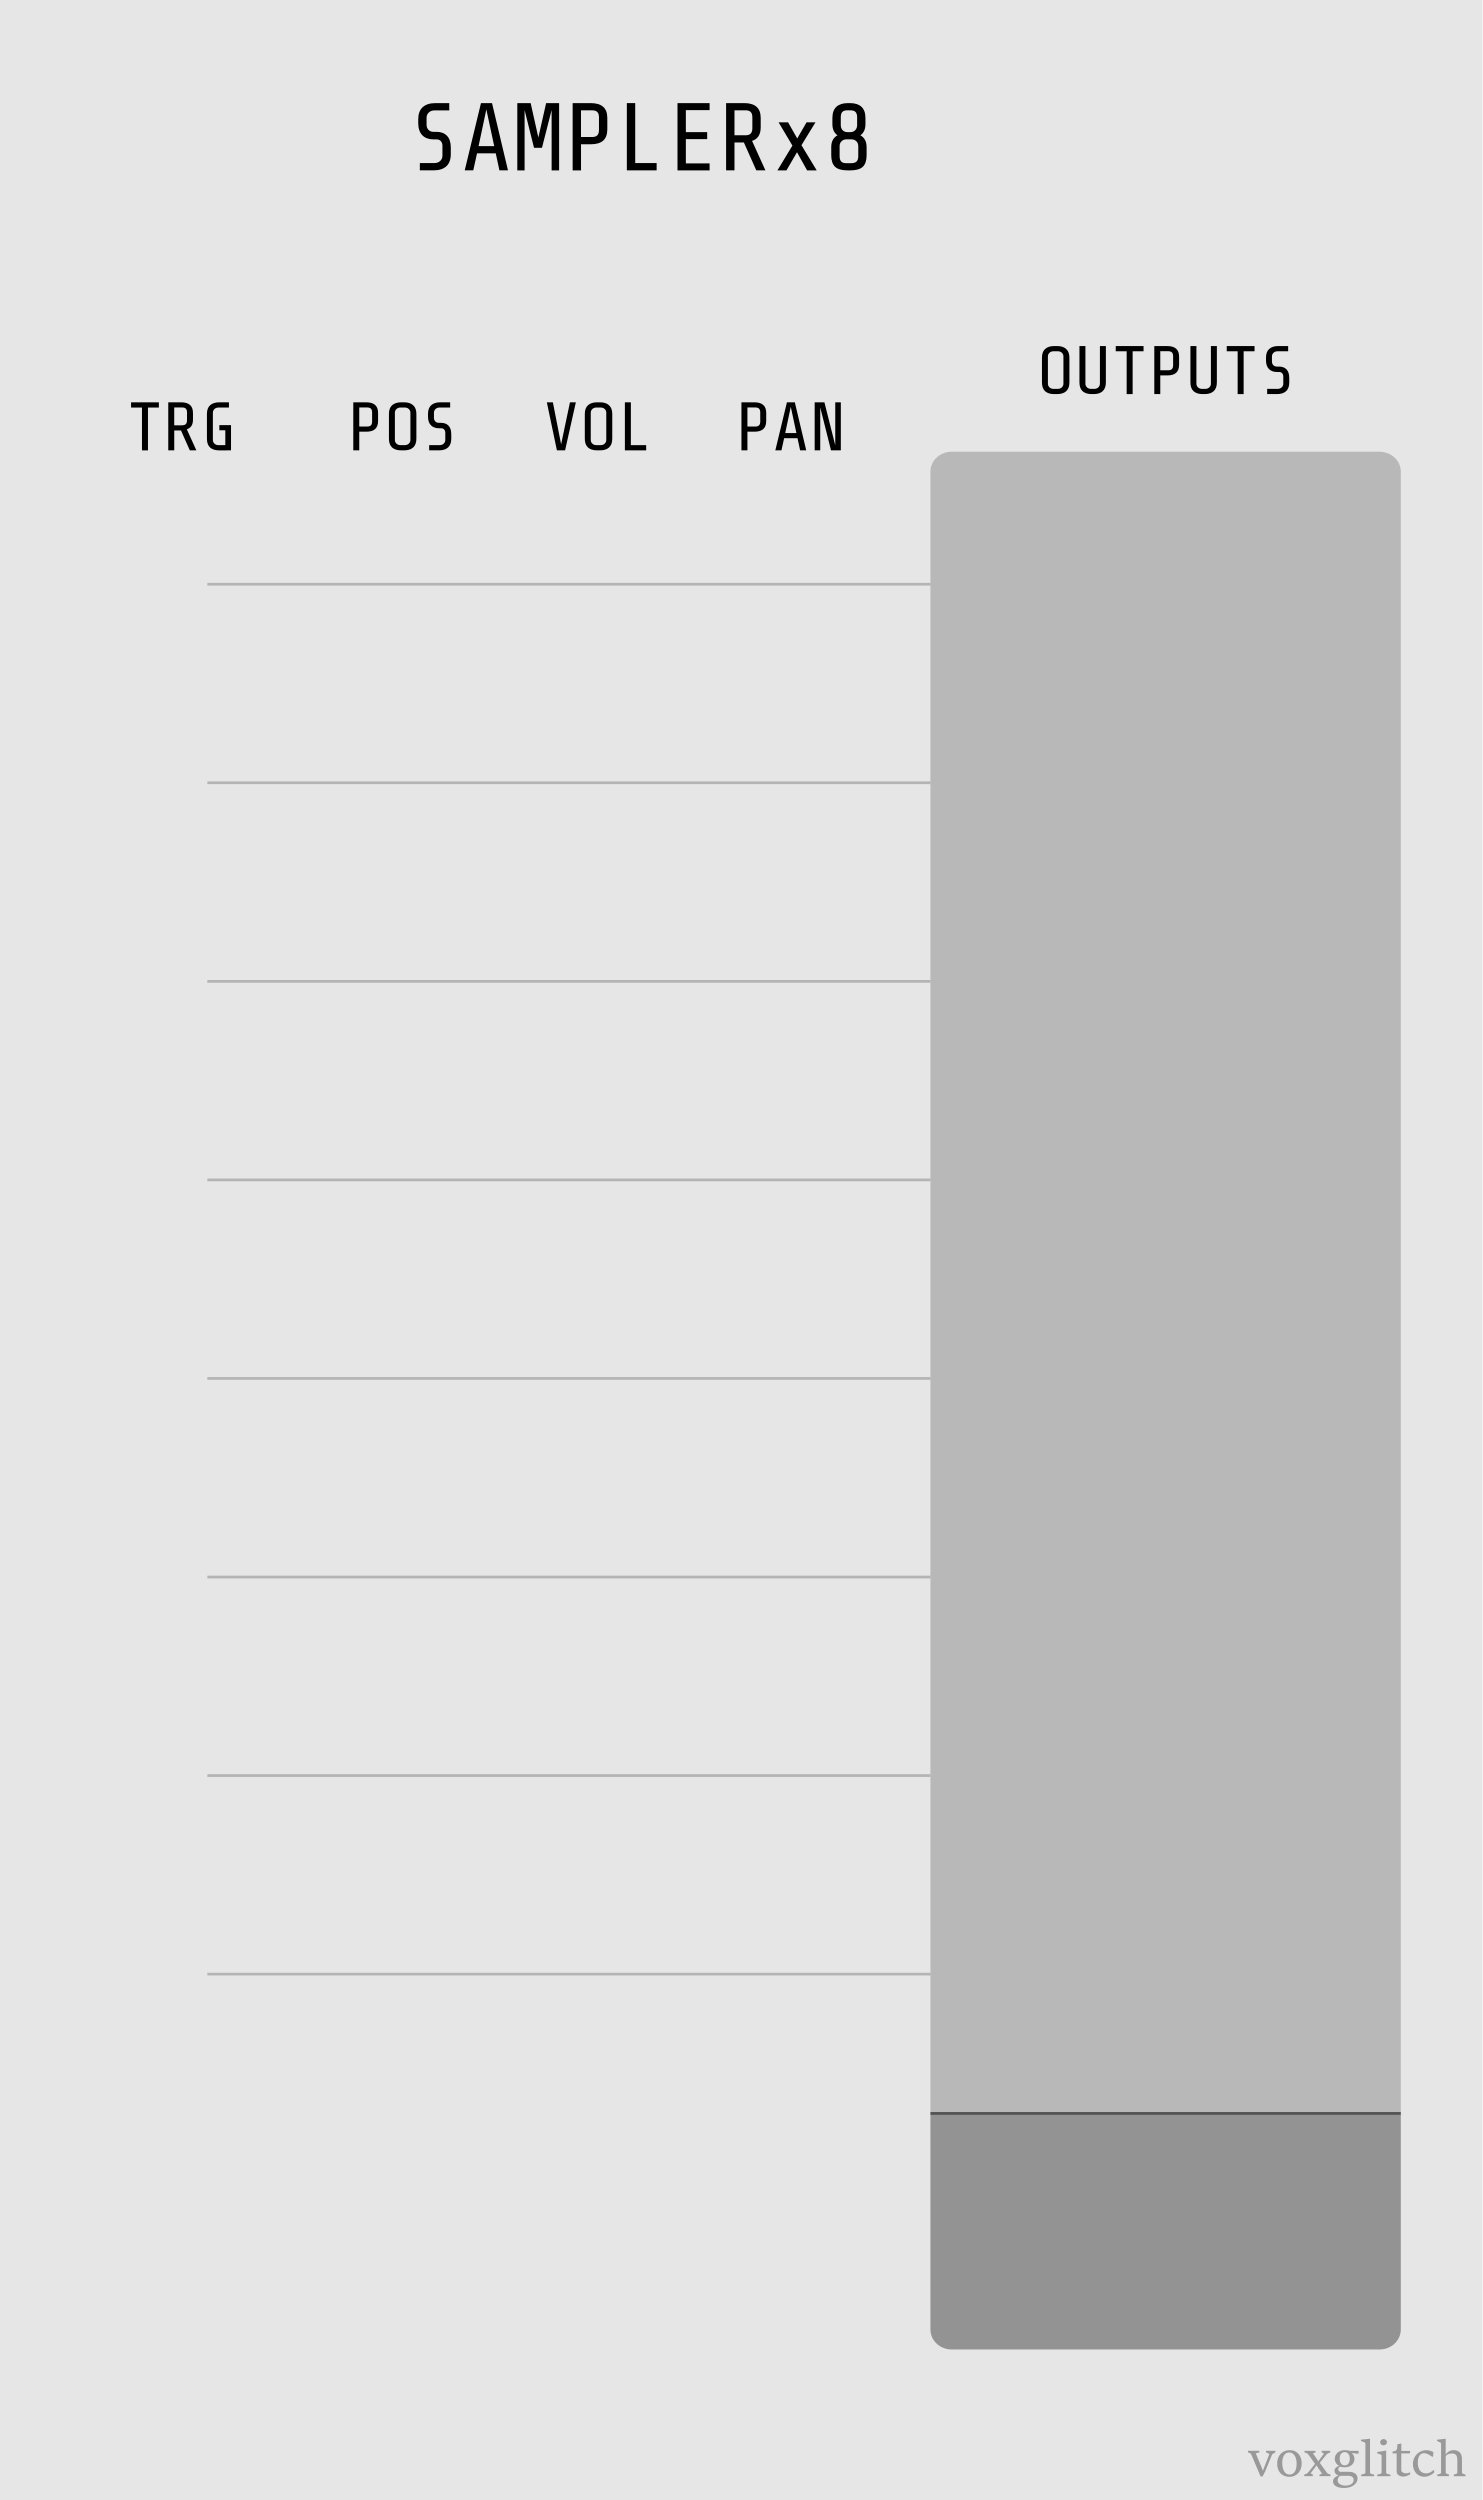
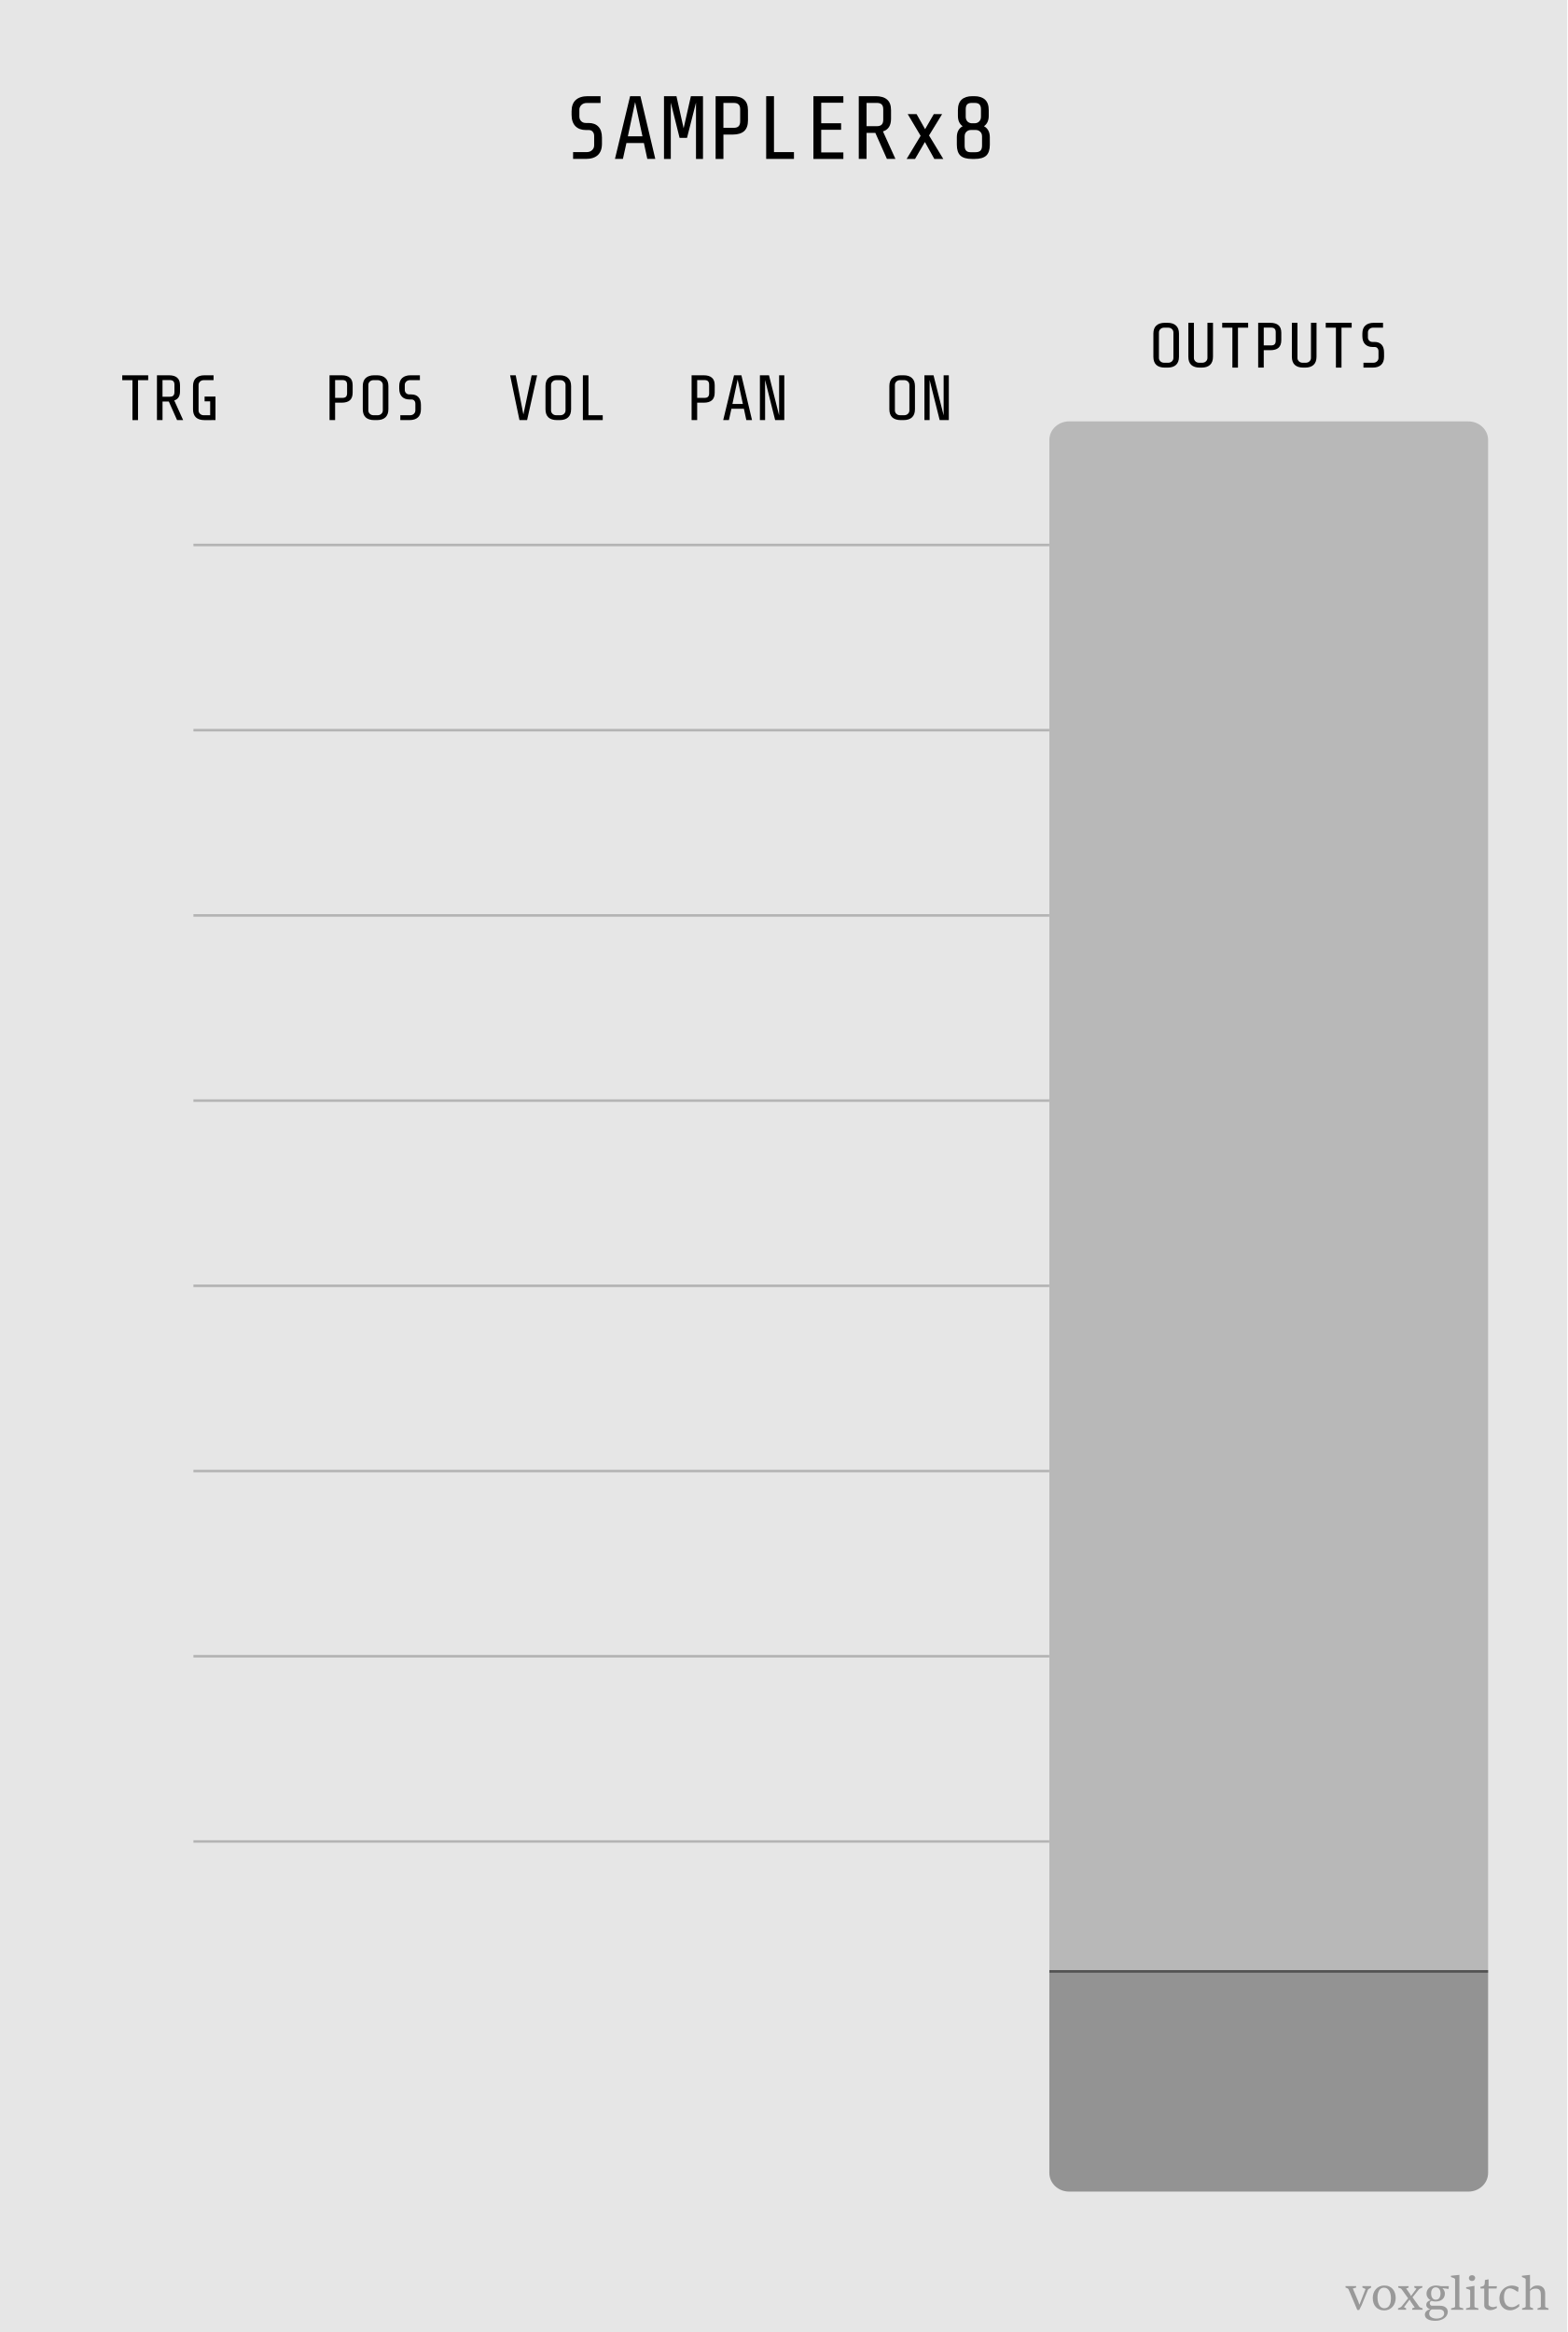
- <svg xmlns="http://www.w3.org/2000/svg" id="svg11003" version="1.1" viewBox="0 0 76.2 128.5" height="128.5mm" width="76.2mm">
-   <defs id="defs10997" />
+ <svg xmlns="http://www.w3.org/2000/svg" id="svg11003" version="1.1" viewBox="0 0 86.36 128.5" height="128.5mm" width="86.36mm">
+   <defs id="defs10997">
+     <rect id="rect993" height="5.613" width="14.874" y="53.156" x="128.59" />
+   </defs>
  <g style="display:inline" transform="translate(-64.79295,-47.16962)" id="layer1">
-     <path style="fill:#e6e6e6;fill-opacity:1;fill-rule:nonzero;stroke:none;stroke-width:0.46" d="M 64.793,47.17 H 140.993 V 175.67 H 64.793 Z m 0,0" id="path33429" />
+     <path style="fill:#e6e6e6;fill-opacity:1;fill-rule:nonzero;stroke:none;stroke-width:0.46" d="M 64.793,47.17 H 151.153 V 175.67 H 64.793 Z m 0,0" id="path33429" />
    <text id="text110" y="53.772" x="75.943" style="font-style:normal;font-weight:normal;font-size:4.586px;line-height:1.25;font-family:sans-serif;letter-spacing:0px;word-spacing:0px;fill:#000000;fill-opacity:1;stroke:none;stroke-width:0.265" xml:space="preserve" />
-     <g transform="translate(-10.07925,0.112353)" id="text939" style="font-style:normal;font-variant:normal;font-weight:normal;font-stretch:normal;font-size:3.881px;line-height:1.25;font-family:'Sitka Subheading';-inkscape-font-specification:'Sitka Subheading';letter-spacing:0px;word-spacing:0px;fill:#999999;fill-opacity:1;stroke:none;stroke-width:0.265" aria-label="voxglitch">
+     <g transform="translate(-0.079236,0.112353)" id="text939" style="font-style:normal;font-variant:normal;font-weight:normal;font-stretch:normal;font-size:3.881px;line-height:1.25;font-family:'Sitka Subheading';-inkscape-font-specification:'Sitka Subheading';letter-spacing:0px;word-spacing:0px;fill:#999999;fill-opacity:1;stroke:none;stroke-width:0.265" aria-label="voxglitch">
      <path id="path941" style="font-size:2.822px;fill:#999999;stroke-width:0.265" d="m 139.184,173.209 q -0.01,-0.025 -0.029,-0.039 -0.018,-0.014 -0.043,-0.023 l -0.095,-0.039 v -0.078 h 0.585 v 0.078 l -0.184,0.054 0.297,0.701 0.059,0.178 h 0.014 l 0.332,-0.853 -0.174,-0.08 v -0.078 h 0.479 v 0.078 l -0.099,0.061 q -0.025,0.013 -0.044,0.026 -0.019,0.014 -0.029,0.036 l -0.344,0.839 -0.137,0.273 h -0.108 z" />
      <path id="path943" style="font-size:2.822px;fill:#999999;stroke-width:0.265" d="m 141.143,174.366 q -0.14,0 -0.256,-0.048 -0.115,-0.048 -0.198,-0.135 -0.082,-0.089 -0.127,-0.216 -0.044,-0.127 -0.044,-0.283 0,-0.145 0.044,-0.271 0.045,-0.125 0.127,-0.218 0.083,-0.093 0.201,-0.145 0.118,-0.054 0.266,-0.054 0.161,0 0.277,0.056 0.118,0.056 0.194,0.151 0.078,0.094 0.115,0.218 0.038,0.123 0.038,0.258 0,0.143 -0.044,0.268 -0.044,0.125 -0.127,0.22 -0.082,0.093 -0.199,0.147 -0.118,0.053 -0.267,0.053 z m 0.019,-0.118 q 0.105,0 0.174,-0.051 0.07,-0.051 0.11,-0.13 0.041,-0.08 0.058,-0.176 0.016,-0.097 0.016,-0.186 0,-0.109 -0.021,-0.214 -0.02,-0.107 -0.067,-0.191 -0.045,-0.084 -0.118,-0.135 -0.073,-0.051 -0.177,-0.051 -0.07,0 -0.124,0.024 -0.053,0.024 -0.093,0.064 -0.04,0.04 -0.068,0.094 -0.026,0.053 -0.044,0.113 -0.016,0.06 -0.024,0.123 -0.006,0.063 -0.006,0.122 0,0.067 0.008,0.137 0.008,0.069 0.025,0.135 0.019,0.065 0.048,0.124 0.029,0.059 0.071,0.103 0.043,0.044 0.099,0.07 0.058,0.026 0.132,0.026 z" />
      <path id="path945" style="font-size:2.822px;fill:#999999;stroke-width:0.265" d="m 141.909,174.254 0.112,-0.046 q 0.026,-0.01 0.05,-0.029 0.025,-0.02 0.039,-0.036 l 0.356,-0.442 -0.349,-0.488 q -0.015,-0.023 -0.035,-0.039 -0.02,-0.018 -0.049,-0.026 l -0.113,-0.039 v -0.078 h 0.572 v 0.078 l -0.134,0.051 0.196,0.281 0.069,0.124 h 0.009 l 0.294,-0.393 -0.119,-0.064 v -0.078 h 0.443 v 0.078 l -0.112,0.048 q -0.026,0.01 -0.05,0.029 -0.023,0.019 -0.038,0.036 l -0.342,0.424 0.361,0.505 q 0.016,0.023 0.036,0.04 0.021,0.016 0.049,0.025 l 0.109,0.038 v 0.079 h -0.572 v -0.079 l 0.137,-0.05 -0.209,-0.3 -0.069,-0.123 h -0.009 l -0.306,0.41 0.119,0.063 v 0.079 h -0.444 z" />
      <path id="path947" style="font-size:2.822px;fill:#999999;stroke-width:0.265" d="m 143.669,174.298 q -0.033,-0.01 -0.069,-0.029 -0.035,-0.019 -0.065,-0.048 -0.03,-0.029 -0.05,-0.068 -0.019,-0.04 -0.019,-0.092 0,-0.058 0.021,-0.1 0.023,-0.044 0.056,-0.074 0.034,-0.031 0.075,-0.05 0.041,-0.019 0.079,-0.028 v -0.009 q -0.039,-0.023 -0.078,-0.054 -0.039,-0.033 -0.07,-0.076 -0.03,-0.044 -0.05,-0.1 -0.019,-0.058 -0.019,-0.13 0,-0.093 0.036,-0.174 0.038,-0.082 0.105,-0.142 0.068,-0.06 0.163,-0.094 0.095,-0.035 0.212,-0.035 0.075,0 0.143,0.01 0.068,0.01 0.13,0.026 h 0.44 l -0.015,0.154 -0.332,-0.043 v 0.008 q 0.03,0.033 0.054,0.065 0.024,0.033 0.04,0.069 0.018,0.035 0.026,0.075 0.009,0.039 0.009,0.085 0,0.093 -0.035,0.172 -0.034,0.079 -0.099,0.138 -0.065,0.058 -0.161,0.09 -0.094,0.033 -0.216,0.033 -0.031,0 -0.064,-0.003 -0.031,-0.004 -0.06,-0.008 -0.029,-0.005 -0.054,-0.011 -0.024,-0.006 -0.04,-0.013 -0.019,0.004 -0.038,0.015 -0.018,0.011 -0.033,0.029 -0.015,0.016 -0.025,0.039 -0.009,0.023 -0.009,0.049 0,0.026 0.009,0.05 0.009,0.023 0.024,0.04 0.015,0.018 0.034,0.03 0.02,0.011 0.041,0.015 h 0.443 q 0.125,0 0.209,0.03 0.085,0.03 0.137,0.079 0.053,0.049 0.074,0.109 0.023,0.059 0.023,0.118 0,0.109 -0.054,0.199 -0.053,0.092 -0.146,0.157 -0.093,0.067 -0.218,0.103 -0.125,0.036 -0.27,0.036 -0.124,0 -0.23,-0.021 -0.104,-0.021 -0.181,-0.064 -0.076,-0.041 -0.12,-0.103 -0.043,-0.061 -0.043,-0.142 0,-0.065 0.023,-0.115 0.024,-0.05 0.061,-0.088 0.038,-0.036 0.086,-0.061 0.05,-0.025 0.105,-0.04 z m 0.32,-0.521 q 0.064,0 0.113,-0.024 0.049,-0.024 0.082,-0.069 0.033,-0.045 0.049,-0.109 0.018,-0.065 0.018,-0.147 0,-0.079 -0.019,-0.14 -0.019,-0.061 -0.054,-0.104 -0.034,-0.043 -0.083,-0.064 -0.048,-0.023 -0.107,-0.023 -0.058,0 -0.104,0.021 -0.046,0.021 -0.08,0.064 -0.034,0.041 -0.053,0.104 -0.018,0.061 -0.018,0.143 0,0.083 0.018,0.148 0.019,0.064 0.051,0.109 0.034,0.044 0.082,0.068 0.048,0.023 0.105,0.023 z m -0.214,0.536 q -0.024,0.006 -0.05,0.024 -0.026,0.018 -0.048,0.046 -0.021,0.029 -0.035,0.069 -0.014,0.041 -0.014,0.094 0,0.053 0.019,0.094 0.019,0.041 0.05,0.071 0.033,0.03 0.074,0.05 0.041,0.02 0.085,0.033 0.044,0.013 0.087,0.018 0.044,0.005 0.08,0.005 0.078,0 0.154,-0.016 0.078,-0.015 0.138,-0.051 0.061,-0.035 0.099,-0.092 0.038,-0.055 0.038,-0.134 0,-0.036 -0.015,-0.074 -0.014,-0.038 -0.045,-0.068 -0.03,-0.03 -0.08,-0.049 -0.049,-0.02 -0.117,-0.02 z" />
      <path id="path949" style="font-size:2.822px;fill:#999999;stroke-width:0.265" d="m 144.832,174.254 0.169,-0.044 q 0.024,-0.006 0.038,-0.021 0.015,-0.016 0.015,-0.043 v -1.483 q 0,-0.029 -0.016,-0.046 -0.016,-0.019 -0.046,-0.029 l -0.166,-0.061 v -0.07 l 0.465,-0.048 v 1.737 q 0,0.026 0.015,0.043 0.016,0.016 0.038,0.021 l 0.161,0.044 v 0.079 h -0.672 z" />
      <path id="path951" style="font-size:2.822px;fill:#999999;stroke-width:0.265" d="m 145.984,172.747 q -0.035,0 -0.067,-0.011 -0.03,-0.013 -0.054,-0.033 -0.023,-0.02 -0.036,-0.049 -0.014,-0.03 -0.014,-0.067 0,-0.036 0.014,-0.067 0.014,-0.03 0.036,-0.05 0.024,-0.021 0.054,-0.033 0.031,-0.011 0.067,-0.011 0.038,0 0.07,0.011 0.033,0.01 0.055,0.03 0.024,0.02 0.036,0.049 0.014,0.028 0.014,0.064 0,0.038 -0.014,0.068 -0.013,0.03 -0.036,0.053 -0.024,0.021 -0.056,0.034 -0.033,0.011 -0.069,0.011 z m -0.326,1.508 0.173,-0.044 q 0.024,-0.006 0.039,-0.021 0.015,-0.016 0.015,-0.043 v -0.858 q 0,-0.029 -0.016,-0.046 -0.016,-0.019 -0.048,-0.029 l -0.159,-0.055 v -0.07 l 0.459,-0.074 v 1.133 q 0,0.026 0.015,0.043 0.016,0.016 0.038,0.021 l 0.167,0.044 v 0.079 h -0.682 z" />
      <path id="path953" style="font-size:2.822px;fill:#999999;stroke-width:0.265" d="m 146.66,173.163 h -0.209 v -0.097 q 0.051,-0.01 0.093,-0.019 0.043,-0.009 0.073,-0.028 0.03,-0.02 0.048,-0.055 0.019,-0.035 0.023,-0.097 l 0.01,-0.174 0.201,-0.039 v 0.38 h 0.46 l -0.019,0.128 h -0.442 v 0.87 q 0,0.041 0.026,0.07 0.026,0.029 0.064,0.048 0.039,0.019 0.08,0.028 0.041,0.008 0.073,0.008 0.021,0 0.048,-0.004 0.028,-0.005 0.053,-0.01 0.025,-0.006 0.046,-0.014 0.023,-0.008 0.034,-0.013 h 0.033 v 0.089 q -0.018,0.011 -0.054,0.031 -0.035,0.02 -0.083,0.04 -0.046,0.02 -0.103,0.034 -0.055,0.015 -0.112,0.015 -0.07,0 -0.133,-0.018 -0.061,-0.018 -0.108,-0.05 -0.046,-0.033 -0.074,-0.08 -0.028,-0.049 -0.028,-0.112 z" />
      <path id="path955" style="font-size:2.822px;fill:#999999;stroke-width:0.265" d="m 148.588,174.023 v 0.124 q -0.043,0.038 -0.097,0.076 -0.053,0.038 -0.117,0.069 -0.063,0.031 -0.135,0.05 -0.073,0.02 -0.154,0.02 -0.135,0 -0.245,-0.05 -0.109,-0.05 -0.186,-0.138 -0.076,-0.089 -0.118,-0.208 -0.04,-0.119 -0.04,-0.258 0,-0.1 0.024,-0.192 0.025,-0.092 0.07,-0.171 0.045,-0.079 0.108,-0.143 0.064,-0.065 0.14,-0.11 0.078,-0.045 0.167,-0.07 0.089,-0.025 0.186,-0.025 0.074,0 0.13,0.013 0.058,0.011 0.1,0.028 0.044,0.015 0.074,0.033 0.031,0.016 0.055,0.026 l -0.02,0.235 h -0.046 q -0.048,-0.03 -0.095,-0.061 -0.046,-0.033 -0.098,-0.058 -0.05,-0.026 -0.108,-0.043 -0.058,-0.018 -0.129,-0.018 -0.023,0 -0.049,0.006 -0.026,0.005 -0.053,0.016 -0.026,0.011 -0.049,0.026 -0.023,0.015 -0.039,0.034 -0.02,0.023 -0.041,0.057 -0.02,0.033 -0.038,0.083 -0.016,0.049 -0.028,0.115 -0.01,0.067 -0.01,0.156 0,0.128 0.028,0.228 0.028,0.1 0.083,0.171 0.055,0.07 0.137,0.108 0.082,0.036 0.189,0.036 0.06,0 0.114,-0.018 0.055,-0.018 0.103,-0.041 0.048,-0.025 0.086,-0.054 0.04,-0.029 0.069,-0.051 z" />
      <path id="path957" style="font-size:2.822px;fill:#999999;stroke-width:0.265" d="m 148.745,174.254 0.146,-0.044 q 0.026,-0.008 0.039,-0.023 0.014,-0.015 0.014,-0.041 v -1.483 q 0,-0.029 -0.016,-0.046 -0.016,-0.018 -0.046,-0.029 l -0.144,-0.061 v -0.07 l 0.443,-0.048 v 0.739 0.068 q 0.055,-0.073 0.108,-0.115 0.054,-0.044 0.105,-0.067 0.053,-0.024 0.103,-0.031 0.051,-0.008 0.102,-0.008 0.086,0 0.162,0.026 0.076,0.025 0.133,0.079 0.058,0.054 0.09,0.139 0.033,0.085 0.033,0.203 v 0.697 q 0,0.031 0.015,0.048 0.015,0.016 0.036,0.023 l 0.133,0.044 v 0.079 h -0.605 v -0.079 l 0.133,-0.044 q 0.021,-0.006 0.036,-0.023 0.015,-0.016 0.015,-0.048 v -0.6 q 0,-0.088 -0.011,-0.156 -0.01,-0.069 -0.041,-0.117 -0.031,-0.049 -0.088,-0.074 -0.055,-0.025 -0.145,-0.025 -0.041,0 -0.084,0.006 -0.043,0.006 -0.084,0.021 -0.041,0.015 -0.079,0.04 -0.038,0.025 -0.067,0.061 v 0.848 q 0,0.026 0.014,0.041 0.015,0.015 0.039,0.023 l 0.118,0.044 v 0.079 h -0.605 z" />
    </g>
    <text id="text2911" y="98.468" x="110.481" style="font-style:normal;font-variant:normal;font-weight:normal;font-stretch:normal;font-size:3.881px;line-height:1.25;font-family:'Share Tech Mono';-inkscape-font-specification:'Share Tech Mono';letter-spacing:0px;word-spacing:0px;fill:#000000;fill-opacity:1;stroke:none;stroke-width:0.265" xml:space="preserve" />
    <text id="text2915" y="99.555" x="101.74" style="font-style:normal;font-variant:normal;font-weight:normal;font-stretch:normal;font-size:3.881px;line-height:1.25;font-family:'Share Tech Mono';-inkscape-font-specification:'Share Tech Mono';letter-spacing:0px;word-spacing:0px;fill:#000000;fill-opacity:1;stroke:none;stroke-width:0.265" xml:space="preserve" />
    <g transform="translate(-1.405896,4.221541)" id="text2919" style="font-style:normal;font-variant:normal;font-weight:normal;font-stretch:normal;font-size:3.528px;line-height:1.25;font-family:'Share Tech Mono';-inkscape-font-specification:'Share Tech Mono';letter-spacing:0px;word-spacing:0px;fill:#000046;fill-opacity:1;stroke:none;stroke-width:0.265" aria-label="LENGTH" />
    <path id="path1505" style="font-style:normal;font-variant:normal;font-weight:normal;font-stretch:normal;font-size:3.528px;line-height:1.25;font-family:'Share Tech Mono';-inkscape-font-specification:'Share Tech Mono';letter-spacing:0px;word-spacing:0px;display:inline;fill:#000000;fill-opacity:1;stroke:none;stroke-width:0.265" d="m 72.091,70.319 v -2.201 h -0.561 v -0.268 h 1.429 v 0.268 h -0.561 v 2.201 z" />
    <path id="path1507" style="font-style:normal;font-variant:normal;font-weight:normal;font-stretch:normal;font-size:3.528px;line-height:1.25;font-family:'Share Tech Mono';-inkscape-font-specification:'Share Tech Mono';letter-spacing:0px;word-spacing:0px;display:inline;fill:#000000;fill-opacity:1;stroke:none;stroke-width:0.265" d="m 73.749,69.295 v 1.023 h -0.307 v -2.469 h 0.663 q 0.3,0 0.452,0.134 0.155,0.131 0.155,0.416 v 0.339 q 0,0.399 -0.317,0.497 l 0.49,1.083 h -0.335 l -0.455,-1.023 z m 0.656,-0.928 q 0,-0.134 -0.064,-0.194 -0.06,-0.06 -0.194,-0.06 h -0.399 v 0.917 h 0.399 q 0.134,0 0.194,-0.06 0.064,-0.064 0.064,-0.198 z" />
    <path id="path1509" style="font-style:normal;font-variant:normal;font-weight:normal;font-stretch:normal;font-size:3.528px;line-height:1.25;font-family:'Share Tech Mono';-inkscape-font-specification:'Share Tech Mono';letter-spacing:0px;word-spacing:0px;display:inline;fill:#000000;fill-opacity:1;stroke:none;stroke-width:0.265" d="m 76.064,70.319 q -0.307,0 -0.473,-0.148 -0.162,-0.152 -0.162,-0.452 v -1.27 q 0,-0.3 0.162,-0.448 0.166,-0.152 0.473,-0.152 h 0.497 v 0.268 H 76.028 q -0.131,0 -0.212,0.078 -0.081,0.078 -0.081,0.187 v 1.404 q 0,0.109 0.081,0.187 0.081,0.078 0.212,0.078 h 0.346 v -0.766 H 76.067 v -0.265 h 0.6 v 1.298 z" />
-     <g transform="translate(7.619991)" id="text856" style="font-style:normal;font-variant:normal;font-weight:normal;font-stretch:normal;font-size:4.939px;line-height:1.25;font-family:'Share Tech Mono';-inkscape-font-specification:'Share Tech Mono';letter-spacing:0px;word-spacing:0px;fill:#000000;fill-opacity:1;stroke:none;stroke-width:0.265" aria-label="SAMPERx8">
+     <g transform="translate(17.61966)" id="text856" style="font-style:normal;font-variant:normal;font-weight:normal;font-stretch:normal;font-size:4.939px;line-height:1.25;font-family:'Share Tech Mono';-inkscape-font-specification:'Share Tech Mono';letter-spacing:0px;word-spacing:0px;fill:#000000;fill-opacity:1;stroke:none;stroke-width:0.265" aria-label="SAMPERx8">
      <g id="text886" style="font-style:normal;font-variant:normal;font-weight:normal;font-stretch:normal;font-size:4.939px;line-height:1.25;font-family:'Share Tech Mono';-inkscape-font-specification:'Share Tech Mono';letter-spacing:0px;word-spacing:0px;fill:#000000;fill-opacity:1;stroke:none;stroke-width:0.07" aria-label="SAMPLERx8">
        <path id="path888" style="font-size:4.939px;stroke-width:0.07" d="m 80.344,55.087 q 0,0.42 -0.232,0.632 -0.227,0.207 -0.657,0.207 H 78.753 v -0.375 h 0.751 q 0.183,0 0.296,-0.109 0.114,-0.109 0.114,-0.262 v -0.514 q 0,-0.148 -0.079,-0.237 -0.074,-0.094 -0.227,-0.094 h -0.148 q -0.365,0 -0.578,-0.212 -0.212,-0.217 -0.212,-0.627 v -0.188 q 0,-0.42 0.227,-0.627 0.232,-0.212 0.662,-0.212 h 0.706 v 0.375 H 79.509 q -0.183,0 -0.296,0.109 -0.114,0.109 -0.114,0.262 v 0.375 q 0,0.153 0.099,0.257 0.099,0.099 0.257,0.099 h 0.148 q 0.351,0 0.543,0.202 0.198,0.202 0.198,0.612 z" />
        <path id="path890" style="font-size:4.939px;stroke-width:0.07" d="m 81.692,55.052 -0.193,0.874 H 81.06 l 0.835,-3.457 h 0.568 l 0.82,3.457 h -0.44 l -0.188,-0.874 z m 0.884,-0.37 -0.405,-1.887 -0.4,1.887 z" />
        <path id="path892" style="font-size:4.939px;stroke-width:0.07" d="m 85.031,54.766 h -0.41 l -0.484,-1.941 v 3.102 h -0.375 v -3.457 h 0.687 l 0.395,1.768 0.4,-1.768 h 0.667 v 3.457 h -0.385 v -3.102 z" />
        <path id="path894" style="font-size:4.939px;stroke-width:0.07" d="m 88.39,53.803 q 0,0.4 -0.212,0.593 -0.212,0.188 -0.627,0.188 h -0.514 v 1.343 H 86.607 v -3.457 h 0.933 q 0.42,0 0.632,0.188 0.217,0.183 0.217,0.583 z m -0.43,-0.607 q 0,-0.188 -0.089,-0.272 -0.084,-0.084 -0.272,-0.084 h -0.563 v 1.373 h 0.563 q 0.188,0 0.272,-0.084 0.089,-0.089 0.089,-0.277 z" />
        <path id="path896" style="font-size:4.939px;stroke-width:0.07" d="m 89.823,52.469 v 3.082 h 1.101 v 0.375 h -1.531 v -3.457 z" />
        <path id="path898" style="font-size:4.939px;stroke-width:0.07" d="m 93.646,52.469 v 0.361 h -1.22 v 1.131 h 1.096 v 0.361 h -1.096 v 1.245 h 1.22 v 0.361 h -1.65 v -3.457 z" />
        <path id="path900" style="font-size:4.939px;stroke-width:0.07" d="m 94.925,54.494 v 1.432 h -0.43 v -3.457 h 0.929 q 0.42,0 0.632,0.188 0.217,0.183 0.217,0.583 v 0.474 q 0,0.558 -0.445,0.696 l 0.687,1.516 h -0.469 l -0.637,-1.432 z m 0.919,-1.299 q 0,-0.188 -0.089,-0.272 -0.084,-0.084 -0.272,-0.084 h -0.558 v 1.284 h 0.558 q 0.188,0 0.272,-0.084 0.089,-0.089 0.089,-0.277 z" />
        <path id="path902" style="font-size:4.939px;stroke-width:0.07" d="m 97.597,55.927 h -0.464 l 0.77,-1.274 -0.711,-1.195 h 0.489 l 0.469,0.83 0.479,-0.83 h 0.459 l -0.721,1.175 0.785,1.294 h -0.494 l -0.519,-0.933 z" />
        <path id="path904" style="font-size:4.939px;stroke-width:0.07" d="m 101.717,55.146 q 0,0.41 -0.198,0.598 -0.198,0.183 -0.642,0.183 h -0.138 q -0.445,0 -0.642,-0.183 -0.198,-0.188 -0.198,-0.598 v -0.415 q 0,-0.43 0.321,-0.607 -0.262,-0.183 -0.262,-0.573 v -0.311 q 0,-0.395 0.207,-0.583 0.207,-0.188 0.593,-0.188 h 0.099 q 0.385,0 0.593,0.188 0.207,0.188 0.207,0.583 v 0.311 q 0,0.39 -0.262,0.573 0.321,0.178 0.321,0.607 z m -1.017,-2.306 q -0.168,0.005 -0.242,0.094 -0.069,0.084 -0.069,0.262 v 0.405 q 0,0.158 0.089,0.257 0.094,0.094 0.232,0.104 h 0.168 q 0.153,0 0.252,-0.099 0.099,-0.099 0.099,-0.262 v -0.405 q 0,-0.188 -0.084,-0.272 -0.079,-0.084 -0.267,-0.084 z m 0.588,1.847 q 0,-0.163 -0.099,-0.257 -0.099,-0.099 -0.262,-0.099 h -0.237 q -0.163,0 -0.262,0.099 -0.099,0.094 -0.099,0.257 v 0.509 q 0,0.183 0.079,0.272 0.079,0.089 0.247,0.089 h 0.267 q 0.188,0 0.277,-0.084 0.089,-0.089 0.089,-0.277 z" />
      </g>
    </g>
-     <g transform="translate(21.55725,-3.535747)" id="text877" style="font-style:normal;font-variant:normal;font-weight:normal;font-stretch:normal;font-size:3.881px;line-height:1.25;font-family:'Share Tech Mono';-inkscape-font-specification:'Share Tech Mono';letter-spacing:0px;word-spacing:0px;fill:#000000;fill-opacity:1;stroke:none;stroke-width:0.265" aria-label="OUTPUTS">
+     <g transform="translate(31.5568,-3.535747)" id="text877" style="font-style:normal;font-variant:normal;font-weight:normal;font-stretch:normal;font-size:3.881px;line-height:1.25;font-family:'Share Tech Mono';-inkscape-font-specification:'Share Tech Mono';letter-spacing:0px;word-spacing:0px;fill:#000000;fill-opacity:1;stroke:none;stroke-width:0.265" aria-label="OUTPUTS">
      <g aria-label="OUTPUTS" id="text1701" style="font-size:3.528px;line-height:1.25;font-family:'Share Tech Mono';-inkscape-font-specification:'Share Tech Mono';letter-spacing:0px;word-spacing:0px;stroke-width:0.07">
        <path d="m 98.203,70.362 q 0,0.3 -0.166,0.452 -0.162,0.148 -0.469,0.148 h -0.141 q -0.307,0 -0.473,-0.148 -0.162,-0.152 -0.162,-0.452 v -1.27 q 0,-0.3 0.162,-0.448 0.166,-0.152 0.473,-0.152 h 0.141 q 0.307,0 0.469,0.152 0.166,0.148 0.166,0.448 z m -0.307,-1.337 q 0,-0.109 -0.081,-0.187 -0.081,-0.078 -0.212,-0.078 h -0.212 q -0.131,0 -0.212,0.078 -0.081,0.078 -0.081,0.187 v 1.404 q 0,0.109 0.081,0.187 0.081,0.078 0.212,0.078 h 0.212 q 0.131,0 0.212,-0.078 0.081,-0.078 0.081,-0.187 z" style="font-size:3.528px;stroke-width:0.07" id="path1703" />
        <path d="m 100.077,70.362 q 0,0.3 -0.166,0.452 -0.162,0.148 -0.469,0.148 h -0.088 q -0.307,0 -0.473,-0.148 Q 98.719,70.662 98.719,70.362 v -1.87 h 0.307 v 1.937 q 0,0.109 0.081,0.187 0.081,0.078 0.212,0.078 h 0.159 q 0.131,0 0.212,-0.078 0.081,-0.078 0.081,-0.187 v -1.937 h 0.307 z" style="font-size:3.528px;stroke-width:0.07" id="path1705" />
        <path d="m 101.146,70.962 v -2.201 h -0.561 v -0.268 h 1.429 v 0.268 h -0.561 v 2.201 z" style="font-size:3.528px;stroke-width:0.07" id="path1707" />
        <path d="m 103.841,69.445 q 0,0.286 -0.152,0.423 -0.152,0.134 -0.448,0.134 h -0.367 v 0.96 h -0.307 v -2.469 h 0.667 q 0.3,0 0.452,0.134 0.155,0.131 0.155,0.416 z m -0.307,-0.434 q 0,-0.134 -0.064,-0.194 -0.06,-0.06 -0.194,-0.06 h -0.402 v 0.981 h 0.402 q 0.134,0 0.194,-0.06 0.064,-0.064 0.064,-0.198 z" style="font-size:3.528px;stroke-width:0.07" id="path1709" />
        <path d="m 105.782,70.362 q 0,0.3 -0.166,0.452 -0.162,0.148 -0.469,0.148 h -0.088 q -0.307,0 -0.473,-0.148 -0.162,-0.152 -0.162,-0.452 v -1.87 h 0.307 v 1.937 q 0,0.109 0.081,0.187 0.081,0.078 0.212,0.078 h 0.159 q 0.131,0 0.212,-0.078 0.081,-0.078 0.081,-0.187 v -1.937 h 0.307 z" style="font-size:3.528px;stroke-width:0.07" id="path1711" />
        <path d="m 106.851,70.962 v -2.201 h -0.561 v -0.268 h 1.429 v 0.268 h -0.561 v 2.201 z" style="font-size:3.528px;stroke-width:0.07" id="path1713" />
        <path d="m 109.504,70.362 q 0,0.3 -0.166,0.452 -0.162,0.148 -0.469,0.148 h -0.501 v -0.268 h 0.536 q 0.131,0 0.212,-0.078 0.081,-0.078 0.081,-0.187 V 70.062 q 0,-0.106 -0.056,-0.169 -0.053,-0.067 -0.162,-0.067 h -0.106 q -0.261,0 -0.413,-0.152 -0.152,-0.155 -0.152,-0.448 v -0.134 q 0,-0.3 0.162,-0.448 0.166,-0.152 0.473,-0.152 h 0.504 v 0.268 h -0.54 q -0.131,0 -0.212,0.078 -0.081,0.078 -0.081,0.187 v 0.268 q 0,0.109 0.071,0.183 0.07,0.071 0.183,0.071 h 0.106 q 0.25,0 0.388,0.145 0.141,0.145 0.141,0.437 z" style="font-size:3.528px;stroke-width:0.07" id="path1715" />
      </g>
    </g>
-     <path id="path27-1-2-2-3-7-9-3-2-0-8" d="m 75.451,77.2 c 36.755,0 37.163,0 37.163,0" style="display:inline;fill:#b3b3b3;fill-opacity:1;stroke:#b4b4b4;stroke-width:0.14px;stroke-linecap:butt;stroke-linejoin:miter;stroke-opacity:1" />
-     <path id="path27-1-2-2-3-7-9-3-2-0-8-6" d="m 75.451,87.405 c 36.754,0 37.162,0 37.162,0" style="display:inline;fill:#b3b3b3;fill-opacity:1;stroke:#b4b4b4;stroke-width:0.14px;stroke-linecap:butt;stroke-linejoin:miter;stroke-opacity:1" />
-     <path id="path27-1-2-2-3-7-9-3-2-0-8-7" d="m 75.451,97.611 c 36.754,0 37.162,0 37.162,0" style="display:inline;fill:#b3b3b3;fill-opacity:1;stroke:#b4b4b4;stroke-width:0.14px;stroke-linecap:butt;stroke-linejoin:miter;stroke-opacity:1" />
-     <path id="path27-1-2-2-3-7-9-3-2-0-8-5" d="m 75.451,107.817 c 36.754,0 37.162,0 37.162,0" style="display:inline;fill:#b3b3b3;fill-opacity:1;stroke:#b4b4b4;stroke-width:0.14px;stroke-linecap:butt;stroke-linejoin:miter;stroke-opacity:1" />
-     <path id="path27-1-2-2-3-7-9-3-2-0-8-9" d="m 75.451,118.022 c 36.754,0 37.162,0 37.162,0" style="display:inline;fill:#b3b3b3;fill-opacity:1;stroke:#b4b4b4;stroke-width:0.14px;stroke-linecap:butt;stroke-linejoin:miter;stroke-opacity:1" />
-     <path id="path27-1-2-2-3-7-9-3-2-0-8-8" d="m 75.451,128.228 c 36.754,0 37.162,0 37.162,0" style="display:inline;fill:#b3b3b3;fill-opacity:1;stroke:#b4b4b4;stroke-width:0.14px;stroke-linecap:butt;stroke-linejoin:miter;stroke-opacity:1" />
-     <path id="path27-1-2-2-3-7-9-3-2-0-8-80" d="m 75.451,138.434 c 36.754,0 37.162,0 37.162,0" style="display:inline;fill:#b3b3b3;fill-opacity:1;stroke:#b4b4b4;stroke-width:0.14px;stroke-linecap:butt;stroke-linejoin:miter;stroke-opacity:1" />
-     <path id="path27-1-2-2-3-7-9-3-2-0-8-82" d="m 75.451,148.64 c 36.754,0 37.162,0 37.162,0" style="display:inline;fill:#b3b3b3;fill-opacity:1;stroke:#b4b4b4;stroke-width:0.14px;stroke-linecap:butt;stroke-linejoin:miter;stroke-opacity:1" />
-     <path style="display:inline;fill:#333333;fill-opacity:1;stroke:#808080;stroke-width:0.14px;stroke-linecap:butt;stroke-linejoin:miter;stroke-opacity:1" d="m 112.617,155.8 c 23.911,0 24.177,0 24.177,0" id="path27-1-2-2-3-7-9-3-2-0-8-82-3" />
-     <path id="rect1645-3" style="display:inline;fill:#000000;fill-opacity:0.201;stroke:none;stroke-width:0.068;stroke-miterlimit:4;stroke-dasharray:none;stroke-opacity:1" d="m 113.707,70.389 c -0.604,0 -1.09,0.459 -1.09,1.029 v 84.312 h 24.177 V 71.419 c 0,-0.57 -0.486,-1.029 -1.09,-1.029 z" />
-     <path d="m 112.617,155.73 v 11.173 c 0,0.57 0.486,1.029 1.09,1.029 h 21.997 c 0.604,0 1.09,-0.459 1.09,-1.029 v -11.173 z" style="display:inline;fill:#000000;fill-opacity:0.36;stroke:none;stroke-width:0.068;stroke-miterlimit:4;stroke-dasharray:none;stroke-opacity:1" id="rect1645-8-1" />
+     <path id="path27-1-2-2-3-7-9-3-2-0-8" d="m 75.451,77.2 c 46.645,0 47.163,0 47.163,0" style="display:inline;fill:#b3b3b3;fill-opacity:1;stroke:#b4b4b4;stroke-width:0.14px;stroke-linecap:butt;stroke-linejoin:miter;stroke-opacity:1" />
+     <path id="path27-1-2-2-3-7-9-3-2-0-8-6" d="m 75.451,87.405 c 46.644,0 47.162,0 47.162,0" style="display:inline;fill:#b3b3b3;fill-opacity:1;stroke:#b4b4b4;stroke-width:0.14px;stroke-linecap:butt;stroke-linejoin:miter;stroke-opacity:1" />
+     <path id="path27-1-2-2-3-7-9-3-2-0-8-7" d="m 75.451,97.611 c 46.644,0 47.162,0 47.162,0" style="display:inline;fill:#b3b3b3;fill-opacity:1;stroke:#b4b4b4;stroke-width:0.14px;stroke-linecap:butt;stroke-linejoin:miter;stroke-opacity:1" />
+     <path id="path27-1-2-2-3-7-9-3-2-0-8-5" d="m 75.451,107.817 c 46.644,0 47.162,0 47.162,0" style="display:inline;fill:#b3b3b3;fill-opacity:1;stroke:#b4b4b4;stroke-width:0.14px;stroke-linecap:butt;stroke-linejoin:miter;stroke-opacity:1" />
+     <path id="path27-1-2-2-3-7-9-3-2-0-8-9" d="m 75.451,118.022 c 46.644,0 47.162,0 47.162,0" style="display:inline;fill:#b3b3b3;fill-opacity:1;stroke:#b4b4b4;stroke-width:0.14px;stroke-linecap:butt;stroke-linejoin:miter;stroke-opacity:1" />
+     <path id="path27-1-2-2-3-7-9-3-2-0-8-8" d="m 75.451,128.228 c 46.644,0 47.162,0 47.162,0" style="display:inline;fill:#b3b3b3;fill-opacity:1;stroke:#b4b4b4;stroke-width:0.14px;stroke-linecap:butt;stroke-linejoin:miter;stroke-opacity:1" />
+     <path id="path27-1-2-2-3-7-9-3-2-0-8-80" d="m 75.451,138.434 c 46.644,0 47.162,0 47.162,0" style="display:inline;fill:#b3b3b3;fill-opacity:1;stroke:#b4b4b4;stroke-width:0.14px;stroke-linecap:butt;stroke-linejoin:miter;stroke-opacity:1" />
+     <path id="path27-1-2-2-3-7-9-3-2-0-8-82" d="m 75.451,148.64 c 46.644,0 47.162,0 47.162,0" style="display:inline;fill:#b3b3b3;fill-opacity:1;stroke:#b4b4b4;stroke-width:0.14px;stroke-linecap:butt;stroke-linejoin:miter;stroke-opacity:1" />
+     <path style="display:inline;fill:#333333;fill-opacity:1;stroke:#808080;stroke-width:0.14px;stroke-linecap:butt;stroke-linejoin:miter;stroke-opacity:1" d="m 122.617,155.8 c 23.911,0 24.177,0 24.177,0" id="path27-1-2-2-3-7-9-3-2-0-8-82-3" />
+     <path id="rect1645-3" style="display:inline;fill:#000000;fill-opacity:0.201;stroke:none;stroke-width:0.068;stroke-miterlimit:4;stroke-dasharray:none;stroke-opacity:1" d="m 123.707,70.389 c -0.604,0 -1.09,0.459 -1.09,1.029 v 84.312 h 24.177 V 71.419 c 0,-0.57 -0.486,-1.029 -1.09,-1.029 z" />
+     <path d="m 122.617,155.731 v 11.173 c 0,0.57 0.486,1.029 1.09,1.029 h 21.997 c 0.604,0 1.09,-0.459 1.09,-1.029 v -11.173 z" style="display:inline;fill:#000000;fill-opacity:0.36;stroke:none;stroke-width:0.068;stroke-miterlimit:4;stroke-dasharray:none;stroke-opacity:1" id="rect1645-8-1" />
    <g aria-label="VOL" id="text1677" style="font-size:3.528px;line-height:1.25;font-family:'Share Tech Mono';-inkscape-font-specification:'Share Tech Mono';letter-spacing:0px;word-spacing:0px;stroke-width:0.265" transform="translate(10.16,3.704167)">
      <path d="m 82.741,64.145 h 0.31 l 0.423,2.159 0.455,-2.159 h 0.303 l -0.554,2.469 h -0.42 z" style="font-size:3.528px;stroke-width:0.265" id="path1683" />
      <path d="m 86.103,66.014 q 0,0.3 -0.166,0.452 -0.162,0.148 -0.469,0.148 h -0.141 q -0.307,0 -0.473,-0.148 -0.162,-0.152 -0.162,-0.452 v -1.27 q 0,-0.3 0.162,-0.448 0.166,-0.152 0.473,-0.152 h 0.141 q 0.307,0 0.469,0.152 0.166,0.148 0.166,0.448 z M 85.796,64.677 q 0,-0.109 -0.081,-0.187 -0.081,-0.078 -0.212,-0.078 h -0.212 q -0.131,0 -0.212,0.078 -0.081,0.078 -0.081,0.187 v 1.404 q 0,0.109 0.081,0.187 0.081,0.078 0.212,0.078 h 0.212 q 0.131,0 0.212,-0.078 0.081,-0.078 0.081,-0.187 z" style="font-size:3.528px;stroke-width:0.265" id="path1685" />
      <path d="m 87.059,64.145 v 2.201 h 0.787 v 0.268 h -1.094 v -2.469 z" style="font-size:3.528px;stroke-width:0.265" id="path1687" />
    </g>
    <g aria-label="PAN" id="text1681" style="font-size:3.528px;line-height:1.25;font-family:'Share Tech Mono';-inkscape-font-specification:'Share Tech Mono';letter-spacing:0px;word-spacing:0px;stroke-width:0.265" transform="translate(10.16,3.704167)">
      <path d="m 94.016,65.097 q 0,0.286 -0.152,0.423 -0.152,0.134 -0.448,0.134 H 93.05 v 0.96 h -0.307 v -2.469 h 0.667 q 0.3,0 0.452,0.134 0.155,0.131 0.155,0.416 z m -0.307,-0.434 q 0,-0.134 -0.064,-0.194 -0.06,-0.06 -0.194,-0.06 H 93.05 v 0.981 h 0.402 q 0.134,0 0.194,-0.06 0.064,-0.064 0.064,-0.198 z" style="font-size:3.528px;stroke-width:0.265" id="path1690" />
      <path d="m 94.937,65.99 -0.138,0.624 h -0.314 l 0.596,-2.469 h 0.406 l 0.586,2.469 H 95.759 L 95.625,65.99 Z m 0.631,-0.265 -0.289,-1.348 -0.286,1.348 z" style="font-size:3.528px;stroke-width:0.265" id="path1692" />
      <path d="m 96.793,66.614 h -0.286 v -2.469 h 0.501 l 0.557,2.208 v -2.208 h 0.286 v 2.469 h -0.504 l -0.554,-2.208 z" style="font-size:3.528px;stroke-width:0.265" id="path1694" />
    </g>
    <g style="font-size:3.528px;line-height:1.25;font-family:'Share Tech Mono';-inkscape-font-specification:'Share Tech Mono';letter-spacing:0px;word-spacing:0px;stroke-width:0.265" id="text973" aria-label="POS">
      <path id="path975" style="font-size:3.528px;stroke-width:0.265" d="m 84.226,68.801 q 0,0.286 -0.152,0.423 -0.152,0.134 -0.448,0.134 h -0.367 v 0.96 h -0.307 v -2.469 h 0.667 q 0.3,0 0.452,0.134 0.155,0.131 0.155,0.416 z m -0.307,-0.434 q 0,-0.134 -0.064,-0.194 -0.06,-0.06 -0.194,-0.06 h -0.402 v 0.981 h 0.402 q 0.134,0 0.194,-0.06 0.064,-0.064 0.064,-0.198 z" />
      <path id="path977" style="font-size:3.528px;stroke-width:0.265" d="m 86.195,69.718 q 0,0.3 -0.166,0.452 -0.162,0.148 -0.469,0.148 h -0.141 q -0.307,0 -0.473,-0.148 -0.162,-0.152 -0.162,-0.452 v -1.27 q 0,-0.3 0.162,-0.448 0.166,-0.152 0.473,-0.152 h 0.141 q 0.307,0 0.469,0.152 0.166,0.148 0.166,0.448 z m -0.307,-1.337 q 0,-0.109 -0.081,-0.187 -0.081,-0.078 -0.212,-0.078 h -0.212 q -0.131,0 -0.212,0.078 -0.081,0.078 -0.081,0.187 v 1.404 q 0,0.109 0.081,0.187 0.081,0.078 0.212,0.078 h 0.212 q 0.131,0 0.212,-0.078 0.081,-0.078 0.081,-0.187 z" />
      <path id="path979" style="font-size:3.528px;stroke-width:0.265" d="m 87.988,69.718 q 0,0.3 -0.166,0.452 -0.162,0.148 -0.469,0.148 H 86.852 v -0.268 h 0.536 q 0.131,0 0.212,-0.078 0.081,-0.078 0.081,-0.187 v -0.367 q 0,-0.106 -0.056,-0.169 -0.053,-0.067 -0.162,-0.067 h -0.106 q -0.261,0 -0.413,-0.152 -0.152,-0.155 -0.152,-0.448 v -0.134 q 0,-0.3 0.162,-0.448 0.166,-0.152 0.473,-0.152 h 0.504 v 0.268 h -0.54 q -0.131,0 -0.212,0.078 -0.081,0.078 -0.081,0.187 v 0.268 q 0,0.109 0.071,0.183 0.071,0.071 0.183,0.071 h 0.106 q 0.25,0 0.388,0.145 0.141,0.145 0.141,0.437 z" />
    </g>
+     <text style="font-size:3.528px;line-height:1.25;font-family:'Share Tech Mono';-inkscape-font-specification:'Share Tech Mono, Normal';letter-spacing:0px;word-spacing:0px;white-space:pre;shape-inside:url(#rect993);font-weight:normal;font-style:normal;font-stretch:normal;font-variant:normal;font-variant-ligatures:normal;font-variant-caps:normal;font-variant-numeric:normal;font-variant-east-asian:normal;" id="text991" xml:space="preserve" />
+     <g style="font-style:normal;font-variant:normal;font-weight:normal;font-stretch:normal;font-size:3.528px;line-height:1.25;font-family:'Share Tech Mono';-inkscape-font-specification:'Share Tech Mono, Normal';font-variant-ligatures:normal;font-variant-caps:normal;font-variant-numeric:normal;font-variant-east-asian:normal;letter-spacing:0px;word-spacing:0px;stroke-width:0.265" id="text1001" aria-label="ON">
+       <path id="path1025" style="font-style:normal;font-variant:normal;font-weight:normal;font-stretch:normal;font-size:3.528px;font-family:'Share Tech Mono';-inkscape-font-specification:'Share Tech Mono, Normal';font-variant-ligatures:normal;font-variant-caps:normal;font-variant-numeric:normal;font-variant-east-asian:normal;stroke-width:0.265" d="m 115.211,69.718 q 0,0.3 -0.166,0.452 -0.162,0.148 -0.469,0.148 h -0.141 q -0.307,0 -0.473,-0.148 -0.162,-0.152 -0.162,-0.452 v -1.27 q 0,-0.3 0.162,-0.448 0.166,-0.152 0.473,-0.152 h 0.141 q 0.307,0 0.469,0.152 0.166,0.148 0.166,0.448 z m -0.307,-1.337 q 0,-0.109 -0.081,-0.187 -0.081,-0.078 -0.212,-0.078 h -0.212 q -0.131,0 -0.212,0.078 -0.081,0.078 -0.081,0.187 v 1.404 q 0,0.109 0.081,0.187 0.081,0.078 0.212,0.078 h 0.212 q 0.131,0 0.212,-0.078 0.081,-0.078 0.081,-0.187 z" />
+       <path id="path1027" style="font-style:normal;font-variant:normal;font-weight:normal;font-stretch:normal;font-size:3.528px;font-family:'Share Tech Mono';-inkscape-font-specification:'Share Tech Mono, Normal';font-variant-ligatures:normal;font-variant-caps:normal;font-variant-numeric:normal;font-variant-east-asian:normal;stroke-width:0.265" d="m 116.019,70.318 h -0.286 v -2.469 h 0.501 l 0.557,2.208 v -2.208 h 0.286 v 2.469 h -0.504 l -0.554,-2.208 z" />
+     </g>
  </g>
</svg>
